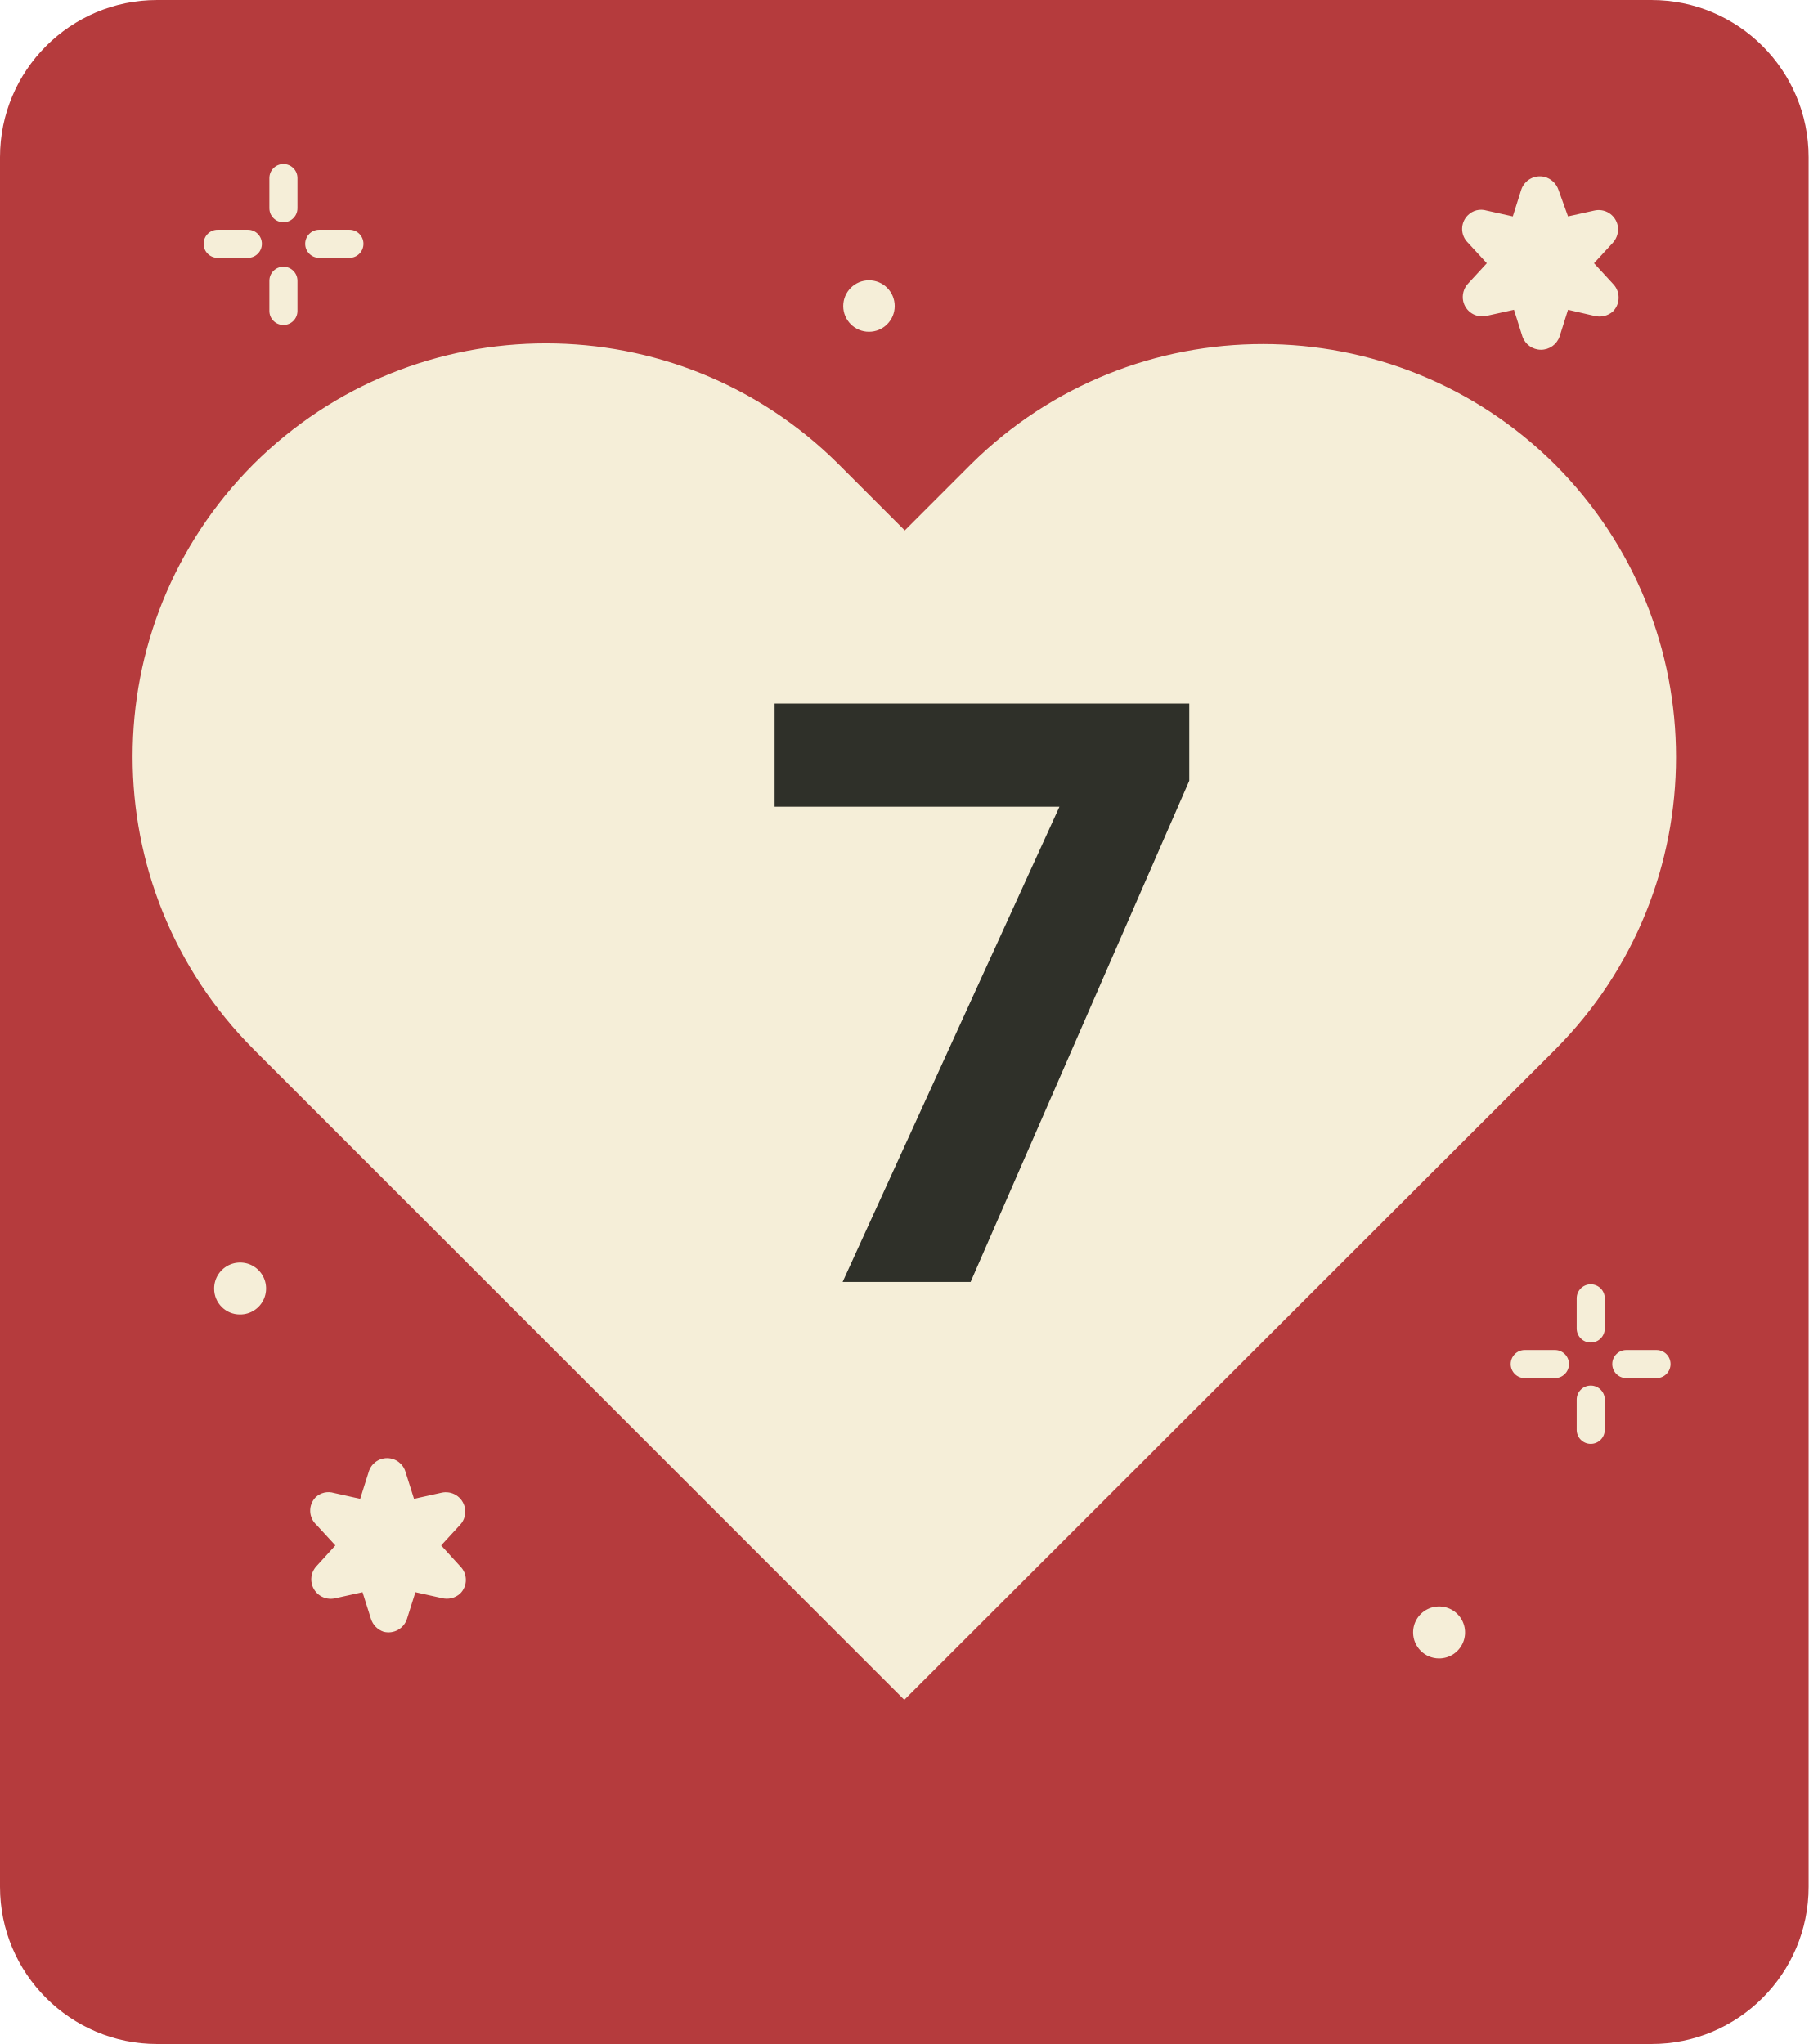
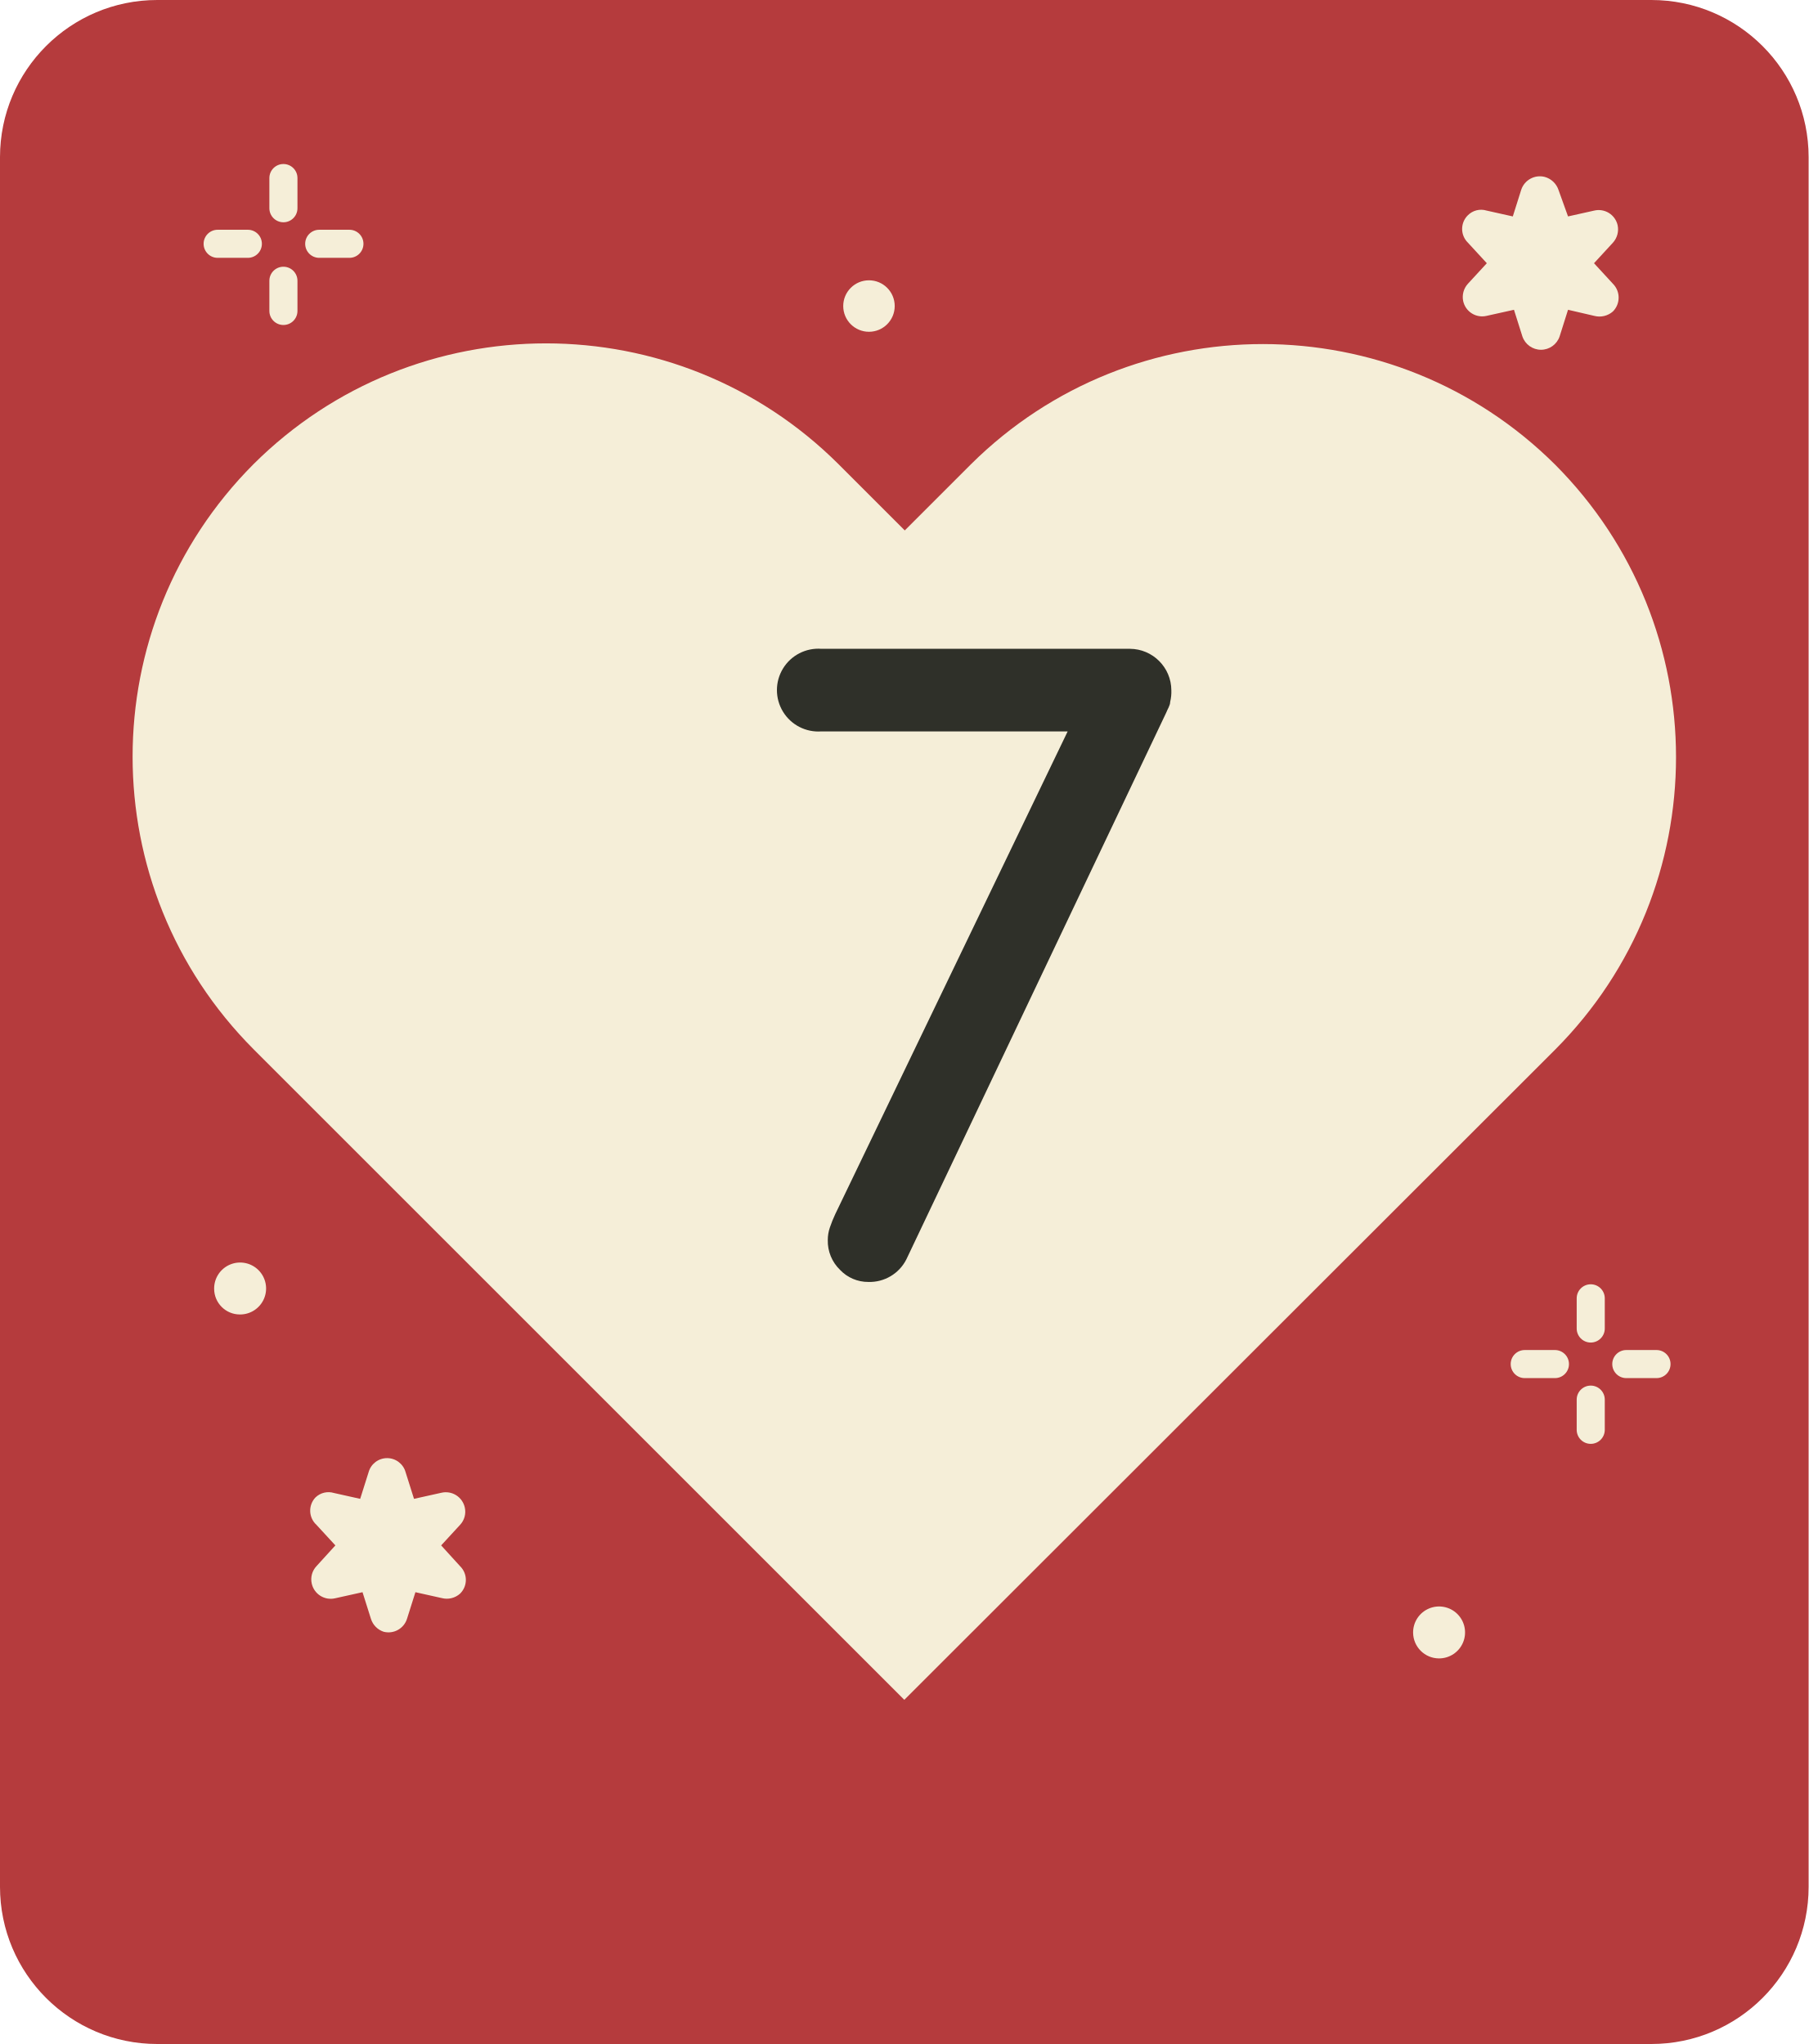
<svg xmlns="http://www.w3.org/2000/svg" viewBox="0 0 77.28 87.36">
  <defs>
-     <style>.cls-1{fill:#b53b3d;}.cls-2{fill:#f5eed8;fill-rule:evenodd;}.cls-3{font-size:34.61px;fill:#2f3029;font-family:Comfortaa-Bold, Comfortaa;font-weight:700;}</style>
+     <style>.cls-1{fill:#b53b3d;}.cls-2{fill:#f5eed8;fill-rule:evenodd;}.cls-3{fill:#2f3029;}</style>
  </defs>
  <g id="Ebene_2" data-name="Ebene 2">
    <g id="OBJECTS">
      <rect class="cls-1" width="77.28" height="87.36" rx="6.72" />
      <path class="cls-2" d="M66.45,19.86h0a17.71,17.71,0,0,1,0,25L38.64,72.65,10.83,44.84a17.71,17.71,0,0,1,0-25h0a17.71,17.71,0,0,1,25,0l2.83,2.83,2.83-2.83A17.71,17.71,0,0,1,66.45,19.86Z" />
-       <text class="cls-3" transform="translate(32.16 54.79)">7</text>
+       <path class="cls-3" d="M37.1,54.79a1.65,1.65,0,0,1-1.21-.52A1.71,1.71,0,0,1,35.37,53a1.65,1.65,0,0,1,.09-.54,5.67,5.67,0,0,1,.23-.57l9.93-20.63H35.1a1.77,1.77,0,1,1,0-3.53H48.28a1.78,1.78,0,0,1,1.77,1.77A1.84,1.84,0,0,1,50,30c0,.15-.11.3-.17.46L38.73,53.82A1.76,1.76,0,0,1,37.1,54.79Z" />
      <path class="cls-2" d="M17.33,62.92l.36,1.14,1.17-.26a.83.83,0,0,1,1,.63.82.82,0,0,1-.2.74h0l-.81.88.81.89a.82.82,0,0,1,0,1.17.85.85,0,0,1-.79.19l-1.12-.25-.36,1.14a.83.83,0,0,1-1,.55.85.85,0,0,1-.54-.55l-.36-1.14-1.17.26a.83.83,0,0,1-1-.63.82.82,0,0,1,.2-.74h0l.81-.89-.81-.88A.82.82,0,0,1,13.48,64a.8.8,0,0,1,.79-.19l1.12.25.36-1.14a.82.82,0,0,1,1.58,0Z" />
      <path class="cls-2" d="M66.59,8.11,67,9.25,68.12,9a.83.83,0,0,1,1,.63.85.85,0,0,1-.2.74h0l-.81.88.81.88a.84.84,0,0,1,0,1.18.87.87,0,0,1-.8.19L67,13.24l-.36,1.14a.84.84,0,0,1-1.59,0l-.36-1.14-1.17.26a.83.83,0,0,1-1-.63.84.84,0,0,1,.2-.74h0l.81-.88-.81-.88a.82.82,0,0,1,0-1.17A.8.8,0,0,1,63.52,9l1.12.25L65,8.11a.84.84,0,0,1,1-.55A.86.86,0,0,1,66.59,8.11Z" />
      <path class="cls-2" d="M37.13,14.18a1.1,1.1,0,1,0-1.1-1.1A1.1,1.1,0,0,0,37.13,14.18Z" />
      <path class="cls-2" d="M61.49,70.88a1.11,1.11,0,1,0-1.11-1.1A1.11,1.11,0,0,0,61.49,70.88Z" />
      <path class="cls-2" d="M10.25,56.18a1.11,1.11,0,1,0-1.1-1.1A1.1,1.1,0,0,0,10.25,56.18Z" />
      <path class="cls-2" d="M67.37,55.49a.6.6,0,1,1,1.2,0v1.29a.6.6,0,1,1-1.2,0V55.49Zm3.41,2.21a.6.6,0,1,1,0,1.2H69.49a.6.6,0,0,1,0-1.2Zm-4.34,0a.6.6,0,1,1,0,1.2H65.15a.6.6,0,1,1,0-1.2Zm.93,2.12a.6.6,0,0,1,1.2,0v1.29a.6.6,0,1,1-1.2,0Z" />
      <path class="cls-2" d="M11.51,7.61a.6.6,0,0,1,1.2,0V8.9a.6.6,0,0,1-1.2,0V7.61Zm3.42,2.21a.6.6,0,1,1,0,1.2H13.64a.6.6,0,1,1,0-1.2Zm-4.34,0a.6.6,0,1,1,0,1.2H9.3a.6.6,0,1,1,0-1.2ZM11.51,12a.6.6,0,1,1,1.2,0v1.29a.6.6,0,0,1-1.2,0Z" />
    </g>
  </g>
</svg>
